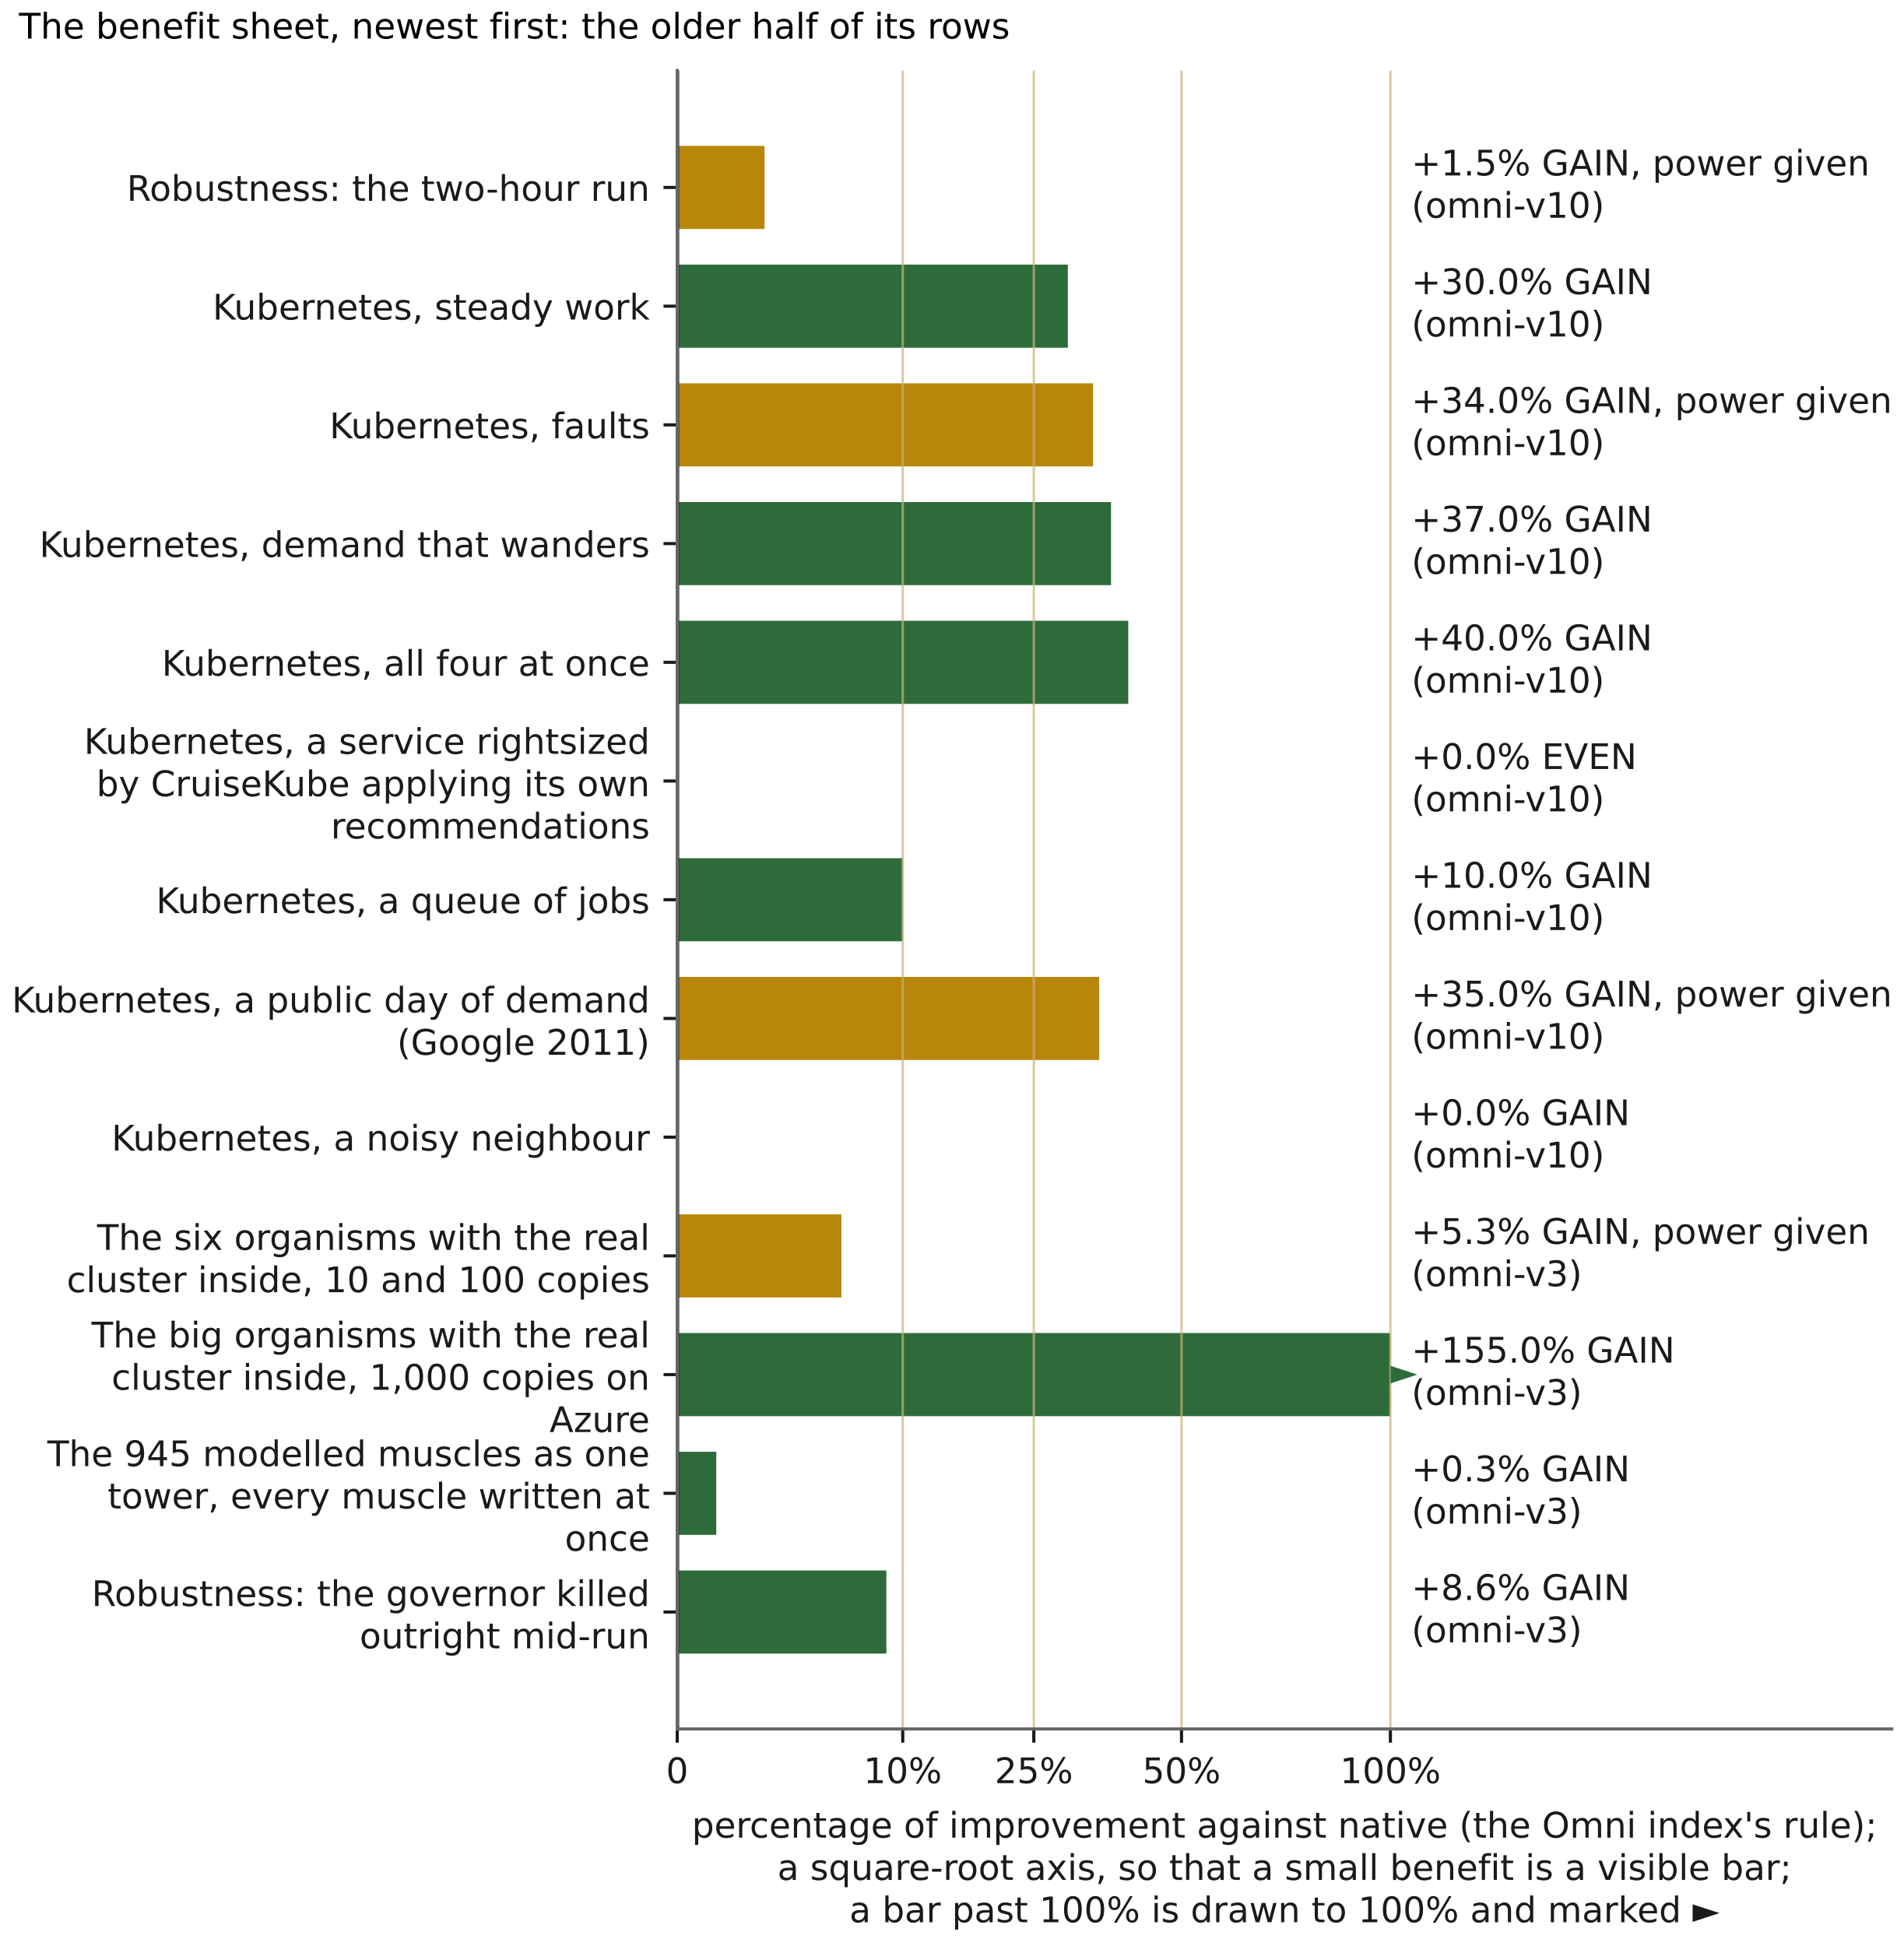
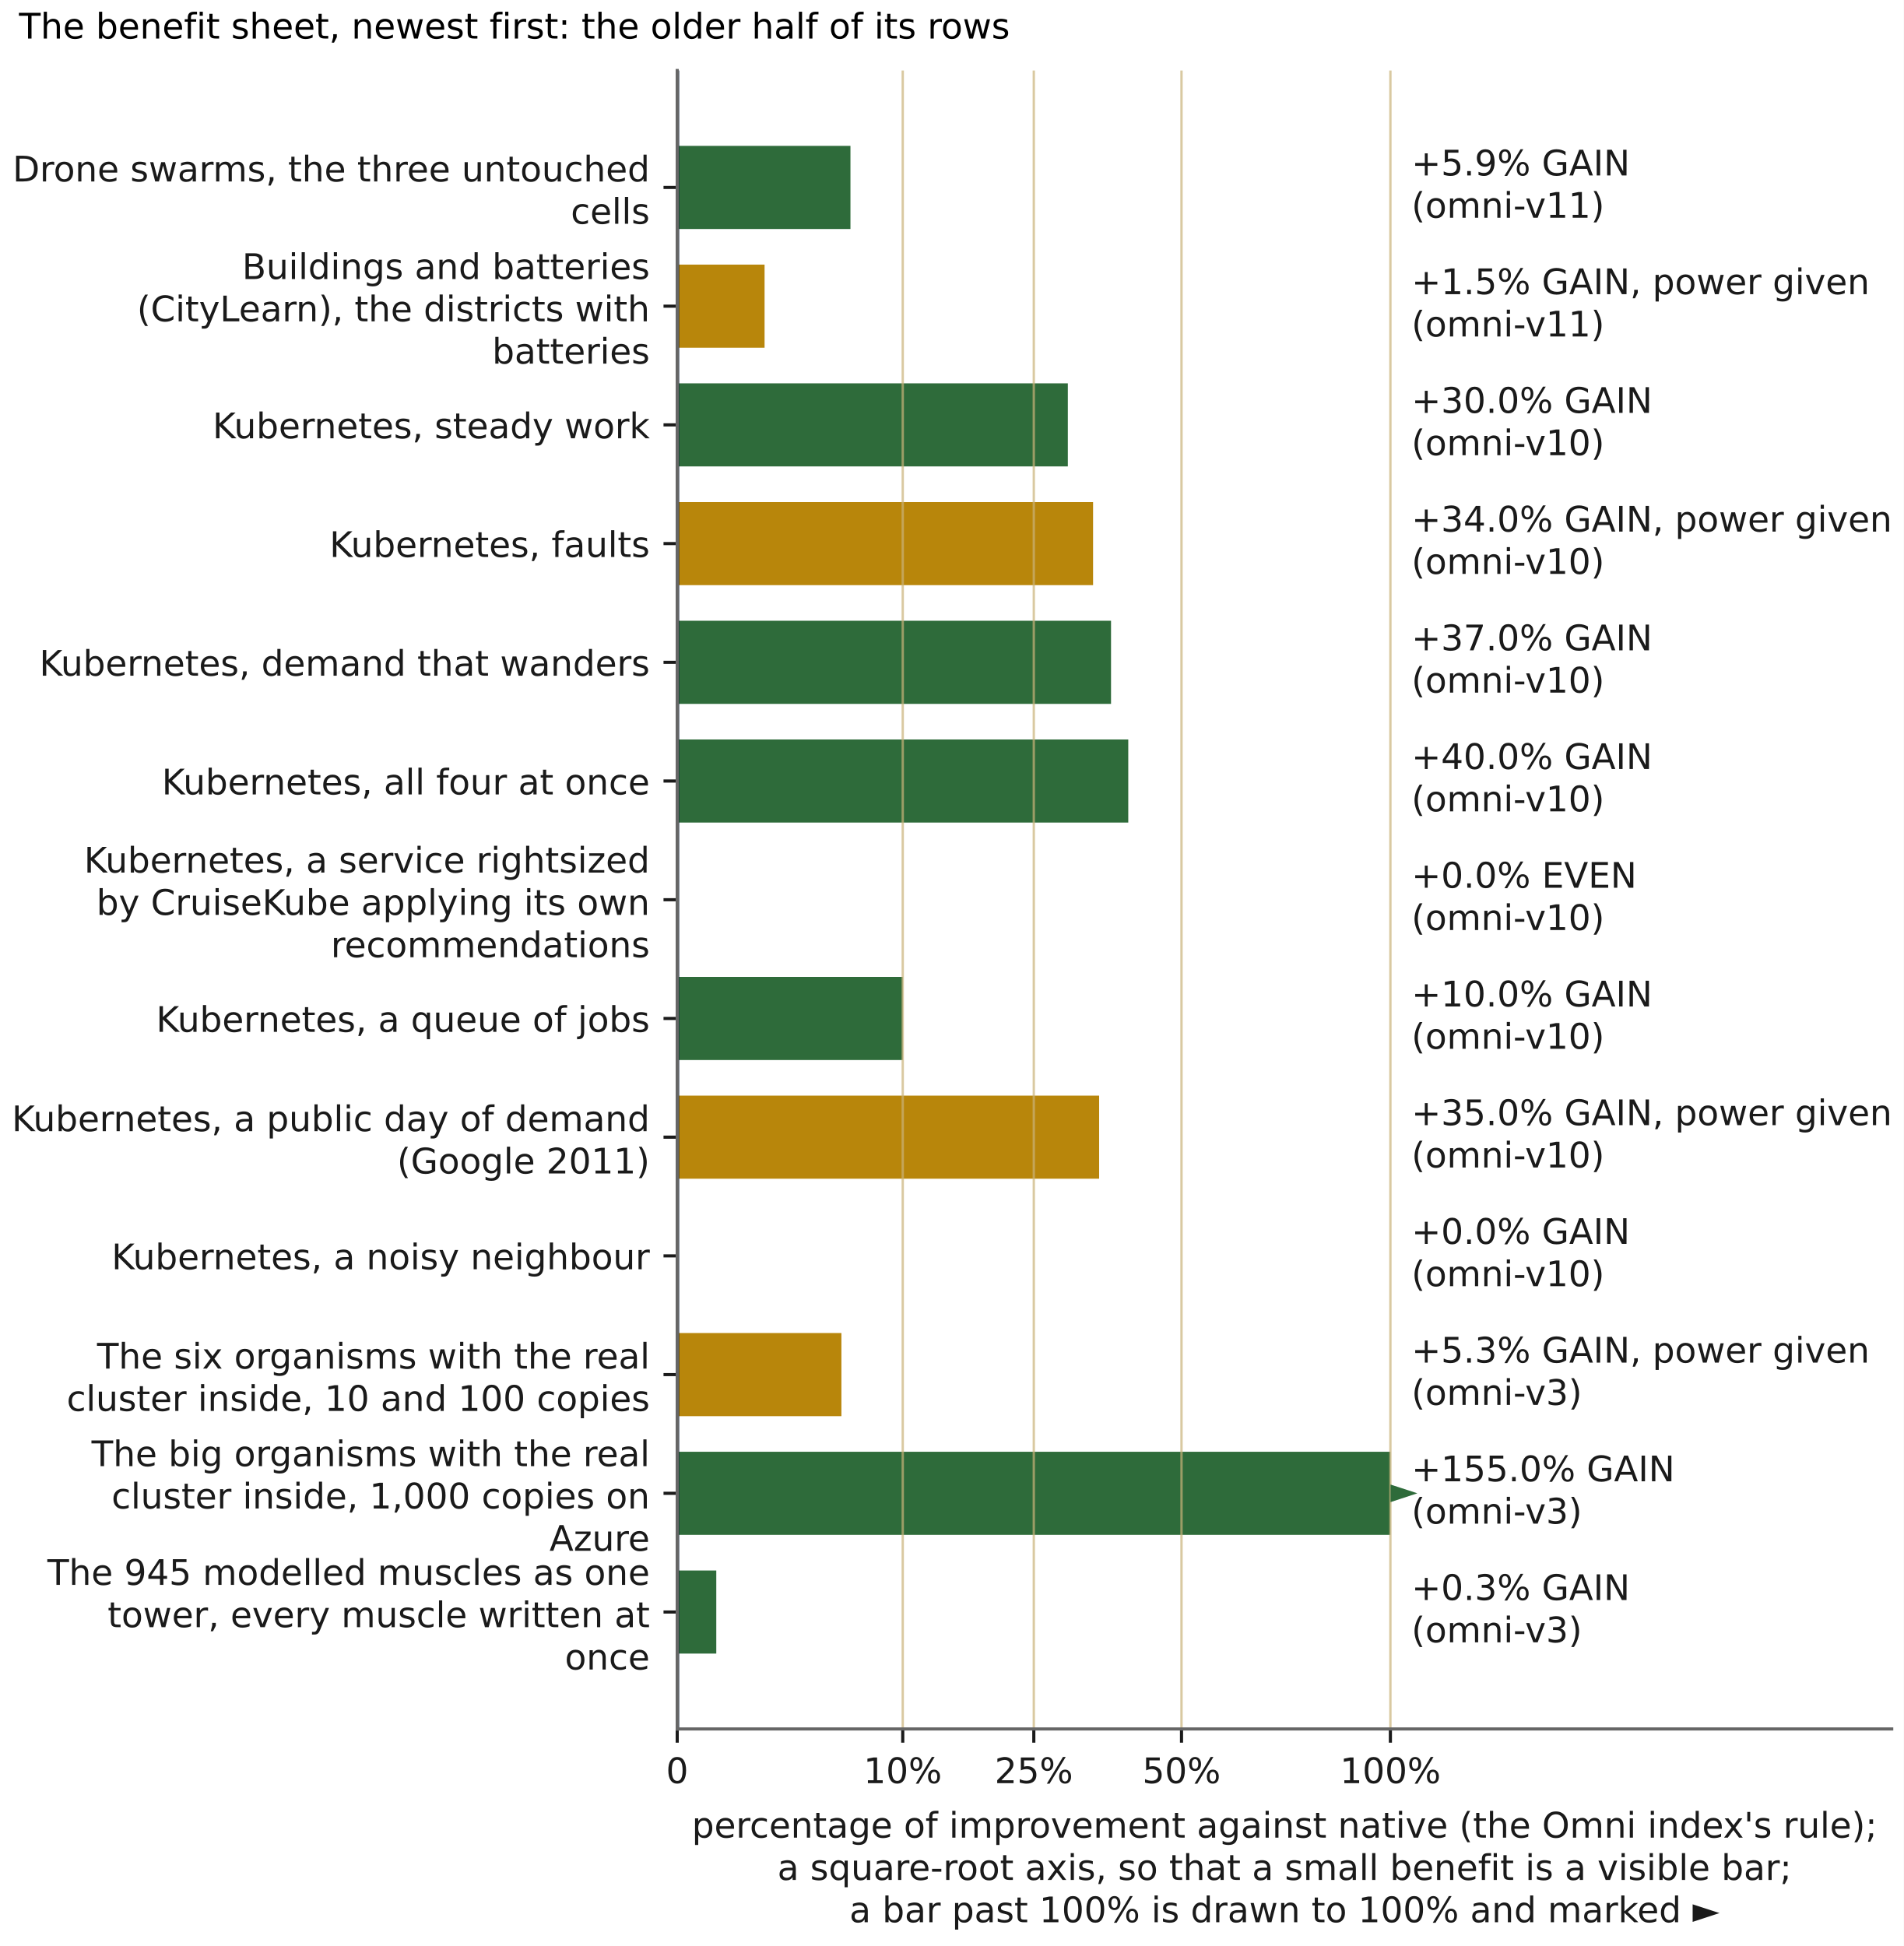
<svg xmlns="http://www.w3.org/2000/svg" xmlns:xlink="http://www.w3.org/1999/xlink" width="486pt" height="496.8pt" viewBox="0 0 486 496.8" version="1.1">
  <defs>
    <style type="text/css">*{stroke-linejoin: round; stroke-linecap: butt}</style>
  </defs>
  <g id="figure_1">
    <g id="patch_1">
      <path d="M 0 496.8  L 486 496.8  L 486 0  L 0 0  z " style="fill: #ffffff" />
    </g>
    <g id="axes_1">
      <g id="patch_2">
        <path d="M 172.886 441.392  L 482.932 441.392  L 482.932 18.001  L 172.886 18.001  z " style="fill: #ffffff" />
      </g>
      <g id="patch_3">
-         <path d="M 172.886 422.147  L 226.278 422.147  L 226.278 400.932  L 172.886 400.932  z " clip-path="url(#pd6b0d7f72b)" style="fill: #2e6b3a" />
+         <path d="M 172.886 422.147  L 182.858 422.147  L 182.858 400.932  L 172.886 400.932  z " clip-path="url(#pd6b0d7f72b)" style="fill: #2e6b3a" />
      </g>
      <g id="patch_4">
-         <path d="M 172.886 391.84  L 182.858 391.84  L 182.858 370.625  L 172.886 370.625  z " clip-path="url(#pd6b0d7f72b)" style="fill: #2e6b3a" />
+         <path d="M 172.886 391.84  L 354.952 391.84  L 354.952 370.625  L 172.886 370.625  z " clip-path="url(#pd6b0d7f72b)" style="fill: #2e6b3a" />
      </g>
      <g id="patch_5">
-         <path d="M 172.886 361.533  L 354.952 361.533  L 354.952 340.318  L 172.886 340.318  z " clip-path="url(#pd6b0d7f72b)" style="fill: #2e6b3a" />
+         <path d="M 172.886 361.533  L 214.801 361.533  L 214.801 340.318  L 172.886 340.318  z " clip-path="url(#pd6b0d7f72b)" style="fill: #b8860b" />
      </g>
      <g id="patch_6">
-         <path d="M 172.886 331.226  L 214.801 331.226  L 214.801 310.011  L 172.886 310.011  z " clip-path="url(#pd6b0d7f72b)" style="fill: #b8860b" />
+         <path d="M 172.886 331.226  L 172.886 331.226  L 172.886 310.011  L 172.886 310.011  z " clip-path="url(#pd6b0d7f72b)" style="fill: #2e6b3a" />
      </g>
      <g id="patch_7">
-         <path d="M 172.886 300.919  L 172.886 300.919  L 172.886 279.704  L 172.886 279.704  z " clip-path="url(#pd6b0d7f72b)" style="fill: #2e6b3a" />
+         <path d="M 172.886 300.919  L 280.597 300.919  L 280.597 279.704  L 172.886 279.704  z " clip-path="url(#pd6b0d7f72b)" style="fill: #b8860b" />
      </g>
      <g id="patch_8">
-         <path d="M 172.886 270.612  L 280.597 270.612  L 280.597 249.397  L 172.886 249.397  z " clip-path="url(#pd6b0d7f72b)" style="fill: #b8860b" />
+         <path d="M 172.886 270.612  L 230.46 270.612  L 230.46 249.397  L 172.886 249.397  z " clip-path="url(#pd6b0d7f72b)" style="fill: #2e6b3a" />
      </g>
      <g id="patch_9">
-         <path d="M 172.886 240.304  L 230.46 240.304  L 230.46 219.089  L 172.886 219.089  z " clip-path="url(#pd6b0d7f72b)" style="fill: #2e6b3a" />
+         <path d="M 172.886 240.304  L 172.886 240.304  L 172.886 219.089  L 172.886 219.089  z " clip-path="url(#pd6b0d7f72b)" style="fill: #666666" />
      </g>
      <g id="patch_10">
-         <path d="M 172.886 209.997  L 172.886 209.997  L 172.886 188.782  L 172.886 188.782  z " clip-path="url(#pd6b0d7f72b)" style="fill: #666666" />
+         <path d="M 172.886 209.997  L 288.034 209.997  L 288.034 188.782  L 172.886 188.782  z " clip-path="url(#pd6b0d7f72b)" style="fill: #2e6b3a" />
      </g>
      <g id="patch_11">
-         <path d="M 172.886 179.69  L 288.034 179.69  L 288.034 158.475  L 172.886 158.475  z " clip-path="url(#pd6b0d7f72b)" style="fill: #2e6b3a" />
+         <path d="M 172.886 179.69  L 283.632 179.69  L 283.632 158.475  L 172.886 158.475  z " clip-path="url(#pd6b0d7f72b)" style="fill: #2e6b3a" />
      </g>
      <g id="patch_12">
-         <path d="M 172.886 149.383  L 283.632 149.383  L 283.632 128.168  L 172.886 128.168  z " clip-path="url(#pd6b0d7f72b)" style="fill: #2e6b3a" />
+         <path d="M 172.886 149.383  L 279.048 149.383  L 279.048 128.168  L 172.886 128.168  z " clip-path="url(#pd6b0d7f72b)" style="fill: #b8860b" />
      </g>
      <g id="patch_13">
-         <path d="M 172.886 119.076  L 279.048 119.076  L 279.048 97.861  L 172.886 97.861  z " clip-path="url(#pd6b0d7f72b)" style="fill: #b8860b" />
+         <path d="M 172.886 119.076  L 272.607 119.076  L 272.607 97.861  L 172.886 97.861  z " clip-path="url(#pd6b0d7f72b)" style="fill: #2e6b3a" />
      </g>
      <g id="patch_14">
-         <path d="M 172.886 88.769  L 272.607 88.769  L 272.607 67.554  L 172.886 67.554  z " clip-path="url(#pd6b0d7f72b)" style="fill: #2e6b3a" />
+         <path d="M 172.886 88.769  L 195.185 88.769  L 195.185 67.554  L 172.886 67.554  z " clip-path="url(#pd6b0d7f72b)" style="fill: #b8860b" />
      </g>
      <g id="patch_15">
-         <path d="M 172.886 58.461  L 195.185 58.461  L 195.185 37.246  L 172.886 37.246  z " clip-path="url(#pd6b0d7f72b)" style="fill: #b8860b" />
+         <path d="M 172.886 58.461  L 217.11 58.461  L 217.11 37.246  L 172.886 37.246  z " clip-path="url(#pd6b0d7f72b)" style="fill: #2e6b3a" />
      </g>
      <g id="matplotlib.axis_1">
        <g id="xtick_1">
          <g id="line2d_1">
            <path d="M 172.886 441.392  L 172.886 18.001  " clip-path="url(#pd6b0d7f72b)" style="fill: none; stroke: #c9b27a; stroke-opacity: 0.7; stroke-width: 0.6; stroke-linecap: square" />
          </g>
          <g id="line2d_2">
            <defs>
              <path id="m814b2a8047" d="M 0 0  L 0 3.5  " style="stroke: #1a1a1a; stroke-width: 0.8" />
            </defs>
            <g>
              <use xlink:href="#m814b2a8047" x="172.886" y="441.392" style="fill: #1a1a1a; stroke: #1a1a1a; stroke-width: 0.8" />
            </g>
          </g>
          <g id="text_1">
            <text style="font-size: 9px; font-family: 'DejaVu Sans'; text-anchor: middle; fill: #1a1a1a" x="172.886" y="455.23" transform="rotate(-0 172.8862 455.2303)">0</text>
          </g>
        </g>
        <g id="xtick_2">
          <g id="line2d_3">
            <path d="M 230.46 441.392  L 230.46 18.001  " clip-path="url(#pd6b0d7f72b)" style="fill: none; stroke: #c9b27a; stroke-opacity: 0.7; stroke-width: 0.6; stroke-linecap: square" />
          </g>
          <g id="line2d_4">
            <g>
              <use xlink:href="#m814b2a8047" x="230.46" y="441.392" style="fill: #1a1a1a; stroke: #1a1a1a; stroke-width: 0.8" />
            </g>
          </g>
          <g id="text_2">
            <text style="font-size: 9px; font-family: 'DejaVu Sans'; text-anchor: middle; fill: #1a1a1a" x="230.46" y="455.23" transform="rotate(-0 230.4603 455.2303)">10%</text>
          </g>
        </g>
        <g id="xtick_3">
          <g id="line2d_5">
            <path d="M 263.919 441.392  L 263.919 18.001  " clip-path="url(#pd6b0d7f72b)" style="fill: none; stroke: #c9b27a; stroke-opacity: 0.7; stroke-width: 0.6; stroke-linecap: square" />
          </g>
          <g id="line2d_6">
            <g>
              <use xlink:href="#m814b2a8047" x="263.919" y="441.392" style="fill: #1a1a1a; stroke: #1a1a1a; stroke-width: 0.8" />
            </g>
          </g>
          <g id="text_3">
            <text style="font-size: 9px; font-family: 'DejaVu Sans'; text-anchor: middle; fill: #1a1a1a" x="263.919" y="455.23" transform="rotate(-0 263.9189 455.2303)">25%</text>
          </g>
        </g>
        <g id="xtick_4">
          <g id="line2d_7">
            <path d="M 301.626 441.392  L 301.626 18.001  " clip-path="url(#pd6b0d7f72b)" style="fill: none; stroke: #c9b27a; stroke-opacity: 0.7; stroke-width: 0.6; stroke-linecap: square" />
          </g>
          <g id="line2d_8">
            <g>
              <use xlink:href="#m814b2a8047" x="301.626" y="441.392" style="fill: #1a1a1a; stroke: #1a1a1a; stroke-width: 0.8" />
            </g>
          </g>
          <g id="text_4">
            <text style="font-size: 9px; font-family: 'DejaVu Sans'; text-anchor: middle; fill: #1a1a1a" x="301.626" y="455.23" transform="rotate(-0 301.6258 455.2303)">50%</text>
          </g>
        </g>
        <g id="xtick_5">
          <g id="line2d_9">
            <path d="M 354.952 441.392  L 354.952 18.001  " clip-path="url(#pd6b0d7f72b)" style="fill: none; stroke: #c9b27a; stroke-opacity: 0.7; stroke-width: 0.6; stroke-linecap: square" />
          </g>
          <g id="line2d_10">
            <g>
              <use xlink:href="#m814b2a8047" x="354.952" y="441.392" style="fill: #1a1a1a; stroke: #1a1a1a; stroke-width: 0.8" />
            </g>
          </g>
          <g id="text_5">
            <text style="font-size: 9px; font-family: 'DejaVu Sans'; text-anchor: middle; fill: #1a1a1a" x="354.952" y="455.23" transform="rotate(-0 354.9515 455.2303)">100%</text>
          </g>
        </g>
        <g id="text_6">
          <text style="font-size: 9px; font-family: 'DejaVu Sans'; fill: #1a1a1a" transform="translate(176.6235 469.1318)">percentage of improvement against native (the Omni index's rule);</text>
          <text style="font-size: 9px; font-family: 'DejaVu Sans'; fill: #1a1a1a" transform="translate(198.459 479.9343)">a square-root axis, so that a small benefit is a visible bar;</text>
          <text style="font-size: 9px; font-family: 'DejaVu Sans'; fill: #1a1a1a" transform="translate(216.8352 490.7368)">a bar past 100% is drawn to 100% and marked ►</text>
        </g>
      </g>
      <g id="matplotlib.axis_2">
        <g id="ytick_1">
          <g id="line2d_11">
            <defs>
              <path id="m31e56b5a68" d="M 0 0  L -3.5 0  " style="stroke: #1a1a1a; stroke-width: 0.8" />
            </defs>
            <g>
              <use xlink:href="#m31e56b5a68" x="172.886" y="411.54" style="fill: #1a1a1a; stroke: #1a1a1a; stroke-width: 0.8" />
            </g>
          </g>
          <g id="text_7">
-             <text style="font-size: 9px; font-family: 'DejaVu Sans'; fill: #1a1a1a" transform="translate(23.39227 410.0083)">Robustness: the governor killed</text>
-             <text style="font-size: 9px; font-family: 'DejaVu Sans'; fill: #1a1a1a" transform="translate(91.80633 420.8108)">outright mid-run</text>
+             <text style="font-size: 9px; font-family: 'DejaVu Sans'; fill: #1a1a1a" transform="translate(12.1043 404.6075)">The 945 modelled muscles as one</text>
+             <text style="font-size: 9px; font-family: 'DejaVu Sans'; fill: #1a1a1a" transform="translate(27.47462 415.4099)">tower, every muscle written at</text>
+             <text style="font-size: 9px; font-family: 'DejaVu Sans'; fill: #1a1a1a" transform="translate(144.1891 426.2117)">once</text>
          </g>
        </g>
        <g id="ytick_2">
          <g id="line2d_12">
            <g>
              <use xlink:href="#m31e56b5a68" x="172.886" y="381.233" style="fill: #1a1a1a; stroke: #1a1a1a; stroke-width: 0.8" />
            </g>
          </g>
          <g id="text_8">
-             <text style="font-size: 9px; font-family: 'DejaVu Sans'; fill: #1a1a1a" transform="translate(12.1043 374.3003)">The 945 modelled muscles as one</text>
-             <text style="font-size: 9px; font-family: 'DejaVu Sans'; fill: #1a1a1a" transform="translate(27.47462 385.1028)">tower, every muscle written at</text>
-             <text style="font-size: 9px; font-family: 'DejaVu Sans'; fill: #1a1a1a" transform="translate(144.1891 395.9045)">once</text>
+             <text style="font-size: 9px; font-family: 'DejaVu Sans'; fill: #1a1a1a" transform="translate(23.3754 374.3003)">The big organisms with the real</text>
+             <text style="font-size: 9px; font-family: 'DejaVu Sans'; fill: #1a1a1a" transform="translate(28.4618 385.1028)">cluster inside, 1,000 copies on</text>
+             <text style="font-size: 9px; font-family: 'DejaVu Sans'; fill: #1a1a1a" transform="translate(140.2629 395.9045)">Azure</text>
          </g>
        </g>
        <g id="ytick_3">
          <g id="line2d_13">
            <g>
              <use xlink:href="#m31e56b5a68" x="172.886" y="350.926" style="fill: #1a1a1a; stroke: #1a1a1a; stroke-width: 0.8" />
            </g>
          </g>
          <g id="text_9">
-             <text style="font-size: 9px; font-family: 'DejaVu Sans'; fill: #1a1a1a" transform="translate(23.3754 343.9931)">The big organisms with the real</text>
-             <text style="font-size: 9px; font-family: 'DejaVu Sans'; fill: #1a1a1a" transform="translate(28.4618 354.7956)">cluster inside, 1,000 copies on</text>
-             <text style="font-size: 9px; font-family: 'DejaVu Sans'; fill: #1a1a1a" transform="translate(140.2629 365.5974)">Azure</text>
+             <text style="font-size: 9px; font-family: 'DejaVu Sans'; fill: #1a1a1a" transform="translate(24.78727 349.394)">The six organisms with the real</text>
+             <text style="font-size: 9px; font-family: 'DejaVu Sans'; fill: #1a1a1a" transform="translate(17.01352 360.1965)">cluster inside, 10 and 100 copies</text>
          </g>
        </g>
        <g id="ytick_4">
          <g id="line2d_14">
            <g>
              <use xlink:href="#m31e56b5a68" x="172.886" y="320.618" style="fill: #1a1a1a; stroke: #1a1a1a; stroke-width: 0.8" />
            </g>
          </g>
          <g id="text_10">
-             <text style="font-size: 9px; font-family: 'DejaVu Sans'; fill: #1a1a1a" transform="translate(24.78727 319.0869)">The six organisms with the real</text>
-             <text style="font-size: 9px; font-family: 'DejaVu Sans'; fill: #1a1a1a" transform="translate(17.01352 329.8893)">cluster inside, 10 and 100 copies</text>
+             <text style="font-size: 9px; font-family: 'DejaVu Sans'; text-anchor: end; fill: #1a1a1a" x="165.886" y="324.038" transform="rotate(-0 165.8862 324.0377)">Kubernetes, a noisy neighbour</text>
          </g>
        </g>
        <g id="ytick_5">
          <g id="line2d_15">
            <g>
              <use xlink:href="#m31e56b5a68" x="172.886" y="290.311" style="fill: #1a1a1a; stroke: #1a1a1a; stroke-width: 0.8" />
            </g>
          </g>
          <g id="text_11">
-             <text style="font-size: 9px; font-family: 'DejaVu Sans'; text-anchor: end; fill: #1a1a1a" x="165.886" y="293.731" transform="rotate(-0 165.8862 293.7305)">Kubernetes, a noisy neighbour</text>
+             <text style="font-size: 9px; font-family: 'DejaVu Sans'; fill: #1a1a1a" transform="translate(3.00024 288.7797)">Kubernetes, a public day of demand</text>
+             <text style="font-size: 9px; font-family: 'DejaVu Sans'; fill: #1a1a1a" transform="translate(101.359 299.5822)">(Google 2011)</text>
          </g>
        </g>
        <g id="ytick_6">
          <g id="line2d_16">
            <g>
              <use xlink:href="#m31e56b5a68" x="172.886" y="260.004" style="fill: #1a1a1a; stroke: #1a1a1a; stroke-width: 0.8" />
            </g>
          </g>
          <g id="text_12">
-             <text style="font-size: 9px; font-family: 'DejaVu Sans'; fill: #1a1a1a" transform="translate(3.00024 258.4726)">Kubernetes, a public day of demand</text>
-             <text style="font-size: 9px; font-family: 'DejaVu Sans'; fill: #1a1a1a" transform="translate(101.359 269.275)">(Google 2011)</text>
+             <text style="font-size: 9px; font-family: 'DejaVu Sans'; text-anchor: end; fill: #1a1a1a" x="165.886" y="263.423" transform="rotate(-0 165.8862 263.4234)">Kubernetes, a queue of jobs</text>
          </g>
        </g>
        <g id="ytick_7">
          <g id="line2d_17">
            <g>
              <use xlink:href="#m31e56b5a68" x="172.886" y="229.697" style="fill: #1a1a1a; stroke: #1a1a1a; stroke-width: 0.8" />
            </g>
          </g>
          <g id="text_13">
-             <text style="font-size: 9px; font-family: 'DejaVu Sans'; text-anchor: end; fill: #1a1a1a" x="165.886" y="233.116" transform="rotate(-0 165.8862 233.1162)">Kubernetes, a queue of jobs</text>
+             <text style="font-size: 9px; font-family: 'DejaVu Sans'; fill: #1a1a1a" transform="translate(21.43336 222.7642)">Kubernetes, a service rightsized</text>
+             <text style="font-size: 9px; font-family: 'DejaVu Sans'; fill: #1a1a1a" transform="translate(24.60587 233.5666)">by CruiseKube applying its own</text>
+             <text style="font-size: 9px; font-family: 'DejaVu Sans'; fill: #1a1a1a" transform="translate(84.46008 244.3691)">recommendations</text>
          </g>
        </g>
        <g id="ytick_8">
          <g id="line2d_18">
            <g>
              <use xlink:href="#m31e56b5a68" x="172.886" y="199.39" style="fill: #1a1a1a; stroke: #1a1a1a; stroke-width: 0.8" />
            </g>
          </g>
          <g id="text_14">
-             <text style="font-size: 9px; font-family: 'DejaVu Sans'; fill: #1a1a1a" transform="translate(21.43336 192.457)">Kubernetes, a service rightsized</text>
-             <text style="font-size: 9px; font-family: 'DejaVu Sans'; fill: #1a1a1a" transform="translate(24.60587 203.2595)">by CruiseKube applying its own</text>
-             <text style="font-size: 9px; font-family: 'DejaVu Sans'; fill: #1a1a1a" transform="translate(84.46008 214.0619)">recommendations</text>
+             <text style="font-size: 9px; font-family: 'DejaVu Sans'; text-anchor: end; fill: #1a1a1a" x="165.886" y="202.809" transform="rotate(-0 165.8862 202.809)">Kubernetes, all four at once</text>
          </g>
        </g>
        <g id="ytick_9">
          <g id="line2d_19">
            <g>
              <use xlink:href="#m31e56b5a68" x="172.886" y="169.083" style="fill: #1a1a1a; stroke: #1a1a1a; stroke-width: 0.8" />
            </g>
          </g>
          <g id="text_15">
-             <text style="font-size: 9px; font-family: 'DejaVu Sans'; text-anchor: end; fill: #1a1a1a" x="165.886" y="172.502" transform="rotate(-0 165.8862 172.5019)">Kubernetes, all four at once</text>
+             <text style="font-size: 9px; font-family: 'DejaVu Sans'; text-anchor: end; fill: #1a1a1a" x="165.886" y="172.502" transform="rotate(-0 165.8862 172.5019)">Kubernetes, demand that wanders</text>
          </g>
        </g>
        <g id="ytick_10">
          <g id="line2d_20">
            <g>
              <use xlink:href="#m31e56b5a68" x="172.886" y="138.775" style="fill: #1a1a1a; stroke: #1a1a1a; stroke-width: 0.8" />
            </g>
          </g>
          <g id="text_16">
-             <text style="font-size: 9px; font-family: 'DejaVu Sans'; text-anchor: end; fill: #1a1a1a" x="165.886" y="142.195" transform="rotate(-0 165.8862 142.1947)">Kubernetes, demand that wanders</text>
+             <text style="font-size: 9px; font-family: 'DejaVu Sans'; text-anchor: end; fill: #1a1a1a" x="165.886" y="142.195" transform="rotate(-0 165.8862 142.1947)">Kubernetes, faults</text>
          </g>
        </g>
        <g id="ytick_11">
          <g id="line2d_21">
            <g>
              <use xlink:href="#m31e56b5a68" x="172.886" y="108.468" style="fill: #1a1a1a; stroke: #1a1a1a; stroke-width: 0.8" />
            </g>
          </g>
          <g id="text_17">
-             <text style="font-size: 9px; font-family: 'DejaVu Sans'; text-anchor: end; fill: #1a1a1a" x="165.886" y="111.888" transform="rotate(-0 165.8862 111.8876)">Kubernetes, faults</text>
+             <text style="font-size: 9px; font-family: 'DejaVu Sans'; text-anchor: end; fill: #1a1a1a" x="165.886" y="111.888" transform="rotate(-0 165.8862 111.8876)">Kubernetes, steady work</text>
          </g>
        </g>
        <g id="ytick_12">
          <g id="line2d_22">
            <g>
              <use xlink:href="#m31e56b5a68" x="172.886" y="78.161" style="fill: #1a1a1a; stroke: #1a1a1a; stroke-width: 0.8" />
            </g>
          </g>
          <g id="text_18">
-             <text style="font-size: 9px; font-family: 'DejaVu Sans'; text-anchor: end; fill: #1a1a1a" x="165.886" y="81.58" transform="rotate(-0 165.8862 81.58042)">Kubernetes, steady work</text>
+             <text style="font-size: 9px; font-family: 'DejaVu Sans'; fill: #1a1a1a" transform="translate(61.7843 71.2284)">Buildings and batteries</text>
+             <text style="font-size: 9px; font-family: 'DejaVu Sans'; fill: #1a1a1a" transform="translate(34.96711 82.03086)">(CityLearn), the districts with</text>
+             <text style="font-size: 9px; font-family: 'DejaVu Sans'; fill: #1a1a1a" transform="translate(125.6365 92.83332)">batteries</text>
          </g>
        </g>
        <g id="ytick_13">
          <g id="line2d_23">
            <g>
              <use xlink:href="#m31e56b5a68" x="172.886" y="47.854" style="fill: #1a1a1a; stroke: #1a1a1a; stroke-width: 0.8" />
            </g>
          </g>
          <g id="text_19">
-             <text style="font-size: 9px; font-family: 'DejaVu Sans'; text-anchor: end; fill: #1a1a1a" x="165.886" y="51.273" transform="rotate(-0 165.8862 51.27327)">Robustness: the two-hour run</text>
+             <text style="font-size: 9px; font-family: 'DejaVu Sans'; fill: #1a1a1a" transform="translate(3.21399 46.32248)">Drone swarms, the three untouched</text>
+             <text style="font-size: 9px; font-family: 'DejaVu Sans'; fill: #1a1a1a" transform="translate(145.7107 57.12494)">cells</text>
          </g>
        </g>
      </g>
      <g id="line2d_24">
        <path d="M 172.886 441.392  L 172.886 18.001  " clip-path="url(#pd6b0d7f72b)" style="fill: none; stroke: #0b1f3a; stroke-linecap: square" />
      </g>
      <g id="patch_16">
        <path d="M 172.886 441.392  L 172.886 18.001  " style="fill: none; stroke: #666666; stroke-width: 0.8; stroke-linejoin: miter; stroke-linecap: square" />
      </g>
      <g id="patch_17">
        <path d="M 172.886 441.392  L 482.932 441.392  " style="fill: none; stroke: #666666; stroke-width: 0.8; stroke-linejoin: miter; stroke-linecap: square" />
      </g>
      <g id="text_20">
-         <text style="font-size: 9px; font-family: 'DejaVu Sans'; fill: #1a1a1a" transform="translate(360.3339 408.4765)">+8.6% GAIN</text>
+         <text style="font-size: 9px; font-family: 'DejaVu Sans'; fill: #1a1a1a" transform="translate(360.3339 408.4765)">+0.3% GAIN</text>
        <text style="font-size: 9px; font-family: 'DejaVu Sans'; fill: #1a1a1a" transform="translate(360.3339 419.279)">(omni-v3)</text>
      </g>
      <g id="text_21">
-         <text style="font-size: 9px; font-family: 'DejaVu Sans'; fill: #1a1a1a" transform="translate(360.3339 378.1693)">+0.3% GAIN</text>
+         <text style="font-size: 9px; font-family: 'DejaVu Sans'; text-anchor: start; fill: #2e6b3a" x="354.952" y="383.571" transform="rotate(-0 354.9515 383.5706)"> ►</text>
+       </g>
+       <g id="text_22">
+         <text style="font-size: 9px; font-family: 'DejaVu Sans'; fill: #1a1a1a" transform="translate(360.3339 378.1693)">+155.0% GAIN</text>
        <text style="font-size: 9px; font-family: 'DejaVu Sans'; fill: #1a1a1a" transform="translate(360.3339 388.9718)">(omni-v3)</text>
      </g>
-       <g id="text_22">
-         <text style="font-size: 9px; font-family: 'DejaVu Sans'; text-anchor: start; fill: #2e6b3a" x="354.952" y="353.263" transform="rotate(-0 354.9515 353.2634)"> ►</text>
-       </g>
      <g id="text_23">
-         <text style="font-size: 9px; font-family: 'DejaVu Sans'; fill: #1a1a1a" transform="translate(360.3339 347.8622)">+155.0% GAIN</text>
-         <text style="font-size: 9px; font-family: 'DejaVu Sans'; fill: #1a1a1a" transform="translate(360.3339 358.6646)">(omni-v3)</text>
+         <text style="font-size: 9px; font-family: 'DejaVu Sans'; fill: #1a1a1a" transform="translate(360.3339 347.8625)">+5.3% GAIN, power given</text>
+         <text style="font-size: 9px; font-family: 'DejaVu Sans'; fill: #1a1a1a" transform="translate(360.3339 358.665)">(omni-v3)</text>
      </g>
      <g id="text_24">
-         <text style="font-size: 9px; font-family: 'DejaVu Sans'; fill: #1a1a1a" transform="translate(360.3339 317.5554)">+5.3% GAIN, power given</text>
-         <text style="font-size: 9px; font-family: 'DejaVu Sans'; fill: #1a1a1a" transform="translate(360.3339 328.3578)">(omni-v3)</text>
+         <text style="font-size: 9px; font-family: 'DejaVu Sans'; fill: #1a1a1a" transform="translate(360.3339 317.555)">+0.0% GAIN</text>
+         <text style="font-size: 9px; font-family: 'DejaVu Sans'; fill: #1a1a1a" transform="translate(360.3339 328.3575)">(omni-v10)</text>
      </g>
      <g id="text_25">
-         <text style="font-size: 9px; font-family: 'DejaVu Sans'; fill: #1a1a1a" transform="translate(360.3339 287.2479)">+0.0% GAIN</text>
-         <text style="font-size: 9px; font-family: 'DejaVu Sans'; fill: #1a1a1a" transform="translate(360.3339 298.0503)">(omni-v10)</text>
+         <text style="font-size: 9px; font-family: 'DejaVu Sans'; fill: #1a1a1a" transform="translate(360.3339 287.2482)">+35.0% GAIN, power given</text>
+         <text style="font-size: 9px; font-family: 'DejaVu Sans'; fill: #1a1a1a" transform="translate(360.3339 298.0507)">(omni-v10)</text>
      </g>
      <g id="text_26">
-         <text style="font-size: 9px; font-family: 'DejaVu Sans'; fill: #1a1a1a" transform="translate(360.3339 256.9411)">+35.0% GAIN, power given</text>
-         <text style="font-size: 9px; font-family: 'DejaVu Sans'; fill: #1a1a1a" transform="translate(360.3339 267.7435)">(omni-v10)</text>
+         <text style="font-size: 9px; font-family: 'DejaVu Sans'; fill: #1a1a1a" transform="translate(360.3339 256.9407)">+10.0% GAIN</text>
+         <text style="font-size: 9px; font-family: 'DejaVu Sans'; fill: #1a1a1a" transform="translate(360.3339 267.7432)">(omni-v10)</text>
      </g>
      <g id="text_27">
-         <text style="font-size: 9px; font-family: 'DejaVu Sans'; fill: #1a1a1a" transform="translate(360.3339 226.6336)">+10.0% GAIN</text>
+         <text style="font-size: 9px; font-family: 'DejaVu Sans'; fill: #1a1a1a" transform="translate(360.3339 226.6336)">+0.0% EVEN</text>
        <text style="font-size: 9px; font-family: 'DejaVu Sans'; fill: #1a1a1a" transform="translate(360.3339 237.436)">(omni-v10)</text>
      </g>
      <g id="text_28">
-         <text style="font-size: 9px; font-family: 'DejaVu Sans'; fill: #1a1a1a" transform="translate(360.3339 196.3264)">+0.0% EVEN</text>
+         <text style="font-size: 9px; font-family: 'DejaVu Sans'; fill: #1a1a1a" transform="translate(360.3339 196.3264)">+40.0% GAIN</text>
        <text style="font-size: 9px; font-family: 'DejaVu Sans'; fill: #1a1a1a" transform="translate(360.3339 207.1289)">(omni-v10)</text>
      </g>
      <g id="text_29">
-         <text style="font-size: 9px; font-family: 'DejaVu Sans'; fill: #1a1a1a" transform="translate(360.3339 166.0192)">+40.0% GAIN</text>
+         <text style="font-size: 9px; font-family: 'DejaVu Sans'; fill: #1a1a1a" transform="translate(360.3339 166.0192)">+37.0% GAIN</text>
        <text style="font-size: 9px; font-family: 'DejaVu Sans'; fill: #1a1a1a" transform="translate(360.3339 176.8217)">(omni-v10)</text>
      </g>
      <g id="text_30">
-         <text style="font-size: 9px; font-family: 'DejaVu Sans'; fill: #1a1a1a" transform="translate(360.3339 135.7121)">+37.0% GAIN</text>
-         <text style="font-size: 9px; font-family: 'DejaVu Sans'; fill: #1a1a1a" transform="translate(360.3339 146.5146)">(omni-v10)</text>
+         <text style="font-size: 9px; font-family: 'DejaVu Sans'; fill: #1a1a1a" transform="translate(360.3339 135.7124)">+34.0% GAIN, power given</text>
+         <text style="font-size: 9px; font-family: 'DejaVu Sans'; fill: #1a1a1a" transform="translate(360.3339 146.5149)">(omni-v10)</text>
      </g>
      <g id="text_31">
-         <text style="font-size: 9px; font-family: 'DejaVu Sans'; fill: #1a1a1a" transform="translate(360.3339 105.4053)">+34.0% GAIN, power given</text>
-         <text style="font-size: 9px; font-family: 'DejaVu Sans'; fill: #1a1a1a" transform="translate(360.3339 116.2078)">(omni-v10)</text>
+         <text style="font-size: 9px; font-family: 'DejaVu Sans'; fill: #1a1a1a" transform="translate(360.3339 105.4049)">+30.0% GAIN</text>
+         <text style="font-size: 9px; font-family: 'DejaVu Sans'; fill: #1a1a1a" transform="translate(360.3339 116.2074)">(omni-v10)</text>
      </g>
      <g id="text_32">
-         <text style="font-size: 9px; font-family: 'DejaVu Sans'; fill: #1a1a1a" transform="translate(360.3339 75.09779)">+30.0% GAIN</text>
-         <text style="font-size: 9px; font-family: 'DejaVu Sans'; fill: #1a1a1a" transform="translate(360.3339 85.90025)">(omni-v10)</text>
+         <text style="font-size: 9px; font-family: 'DejaVu Sans'; fill: #1a1a1a" transform="translate(360.3339 75.09814)">+1.5% GAIN, power given</text>
+         <text style="font-size: 9px; font-family: 'DejaVu Sans'; fill: #1a1a1a" transform="translate(360.3339 85.9006)">(omni-v11)</text>
      </g>
      <g id="text_33">
-         <text style="font-size: 9px; font-family: 'DejaVu Sans'; fill: #1a1a1a" transform="translate(360.3339 44.79098)">+1.5% GAIN, power given</text>
-         <text style="font-size: 9px; font-family: 'DejaVu Sans'; fill: #1a1a1a" transform="translate(360.3339 55.59344)">(omni-v10)</text>
+         <text style="font-size: 9px; font-family: 'DejaVu Sans'; fill: #1a1a1a" transform="translate(360.3339 44.79063)">+5.9% GAIN</text>
+         <text style="font-size: 9px; font-family: 'DejaVu Sans'; fill: #1a1a1a" transform="translate(360.3339 55.59309)">(omni-v11)</text>
      </g>
    </g>
    <g id="text_34">
      <text style="font-size: 9px; font-family: 'DejaVu Sans'; text-anchor: start" x="4.86" y="9.839" transform="rotate(-0 4.86 9.838834)">The benefit sheet, newest first: the older half of its rows</text>
    </g>
  </g>
  <defs>
    <clipPath id="pd6b0d7f72b">
      <rect x="172.886" y="18.001" width="310.046" height="423.391" />
    </clipPath>
  </defs>
</svg>
